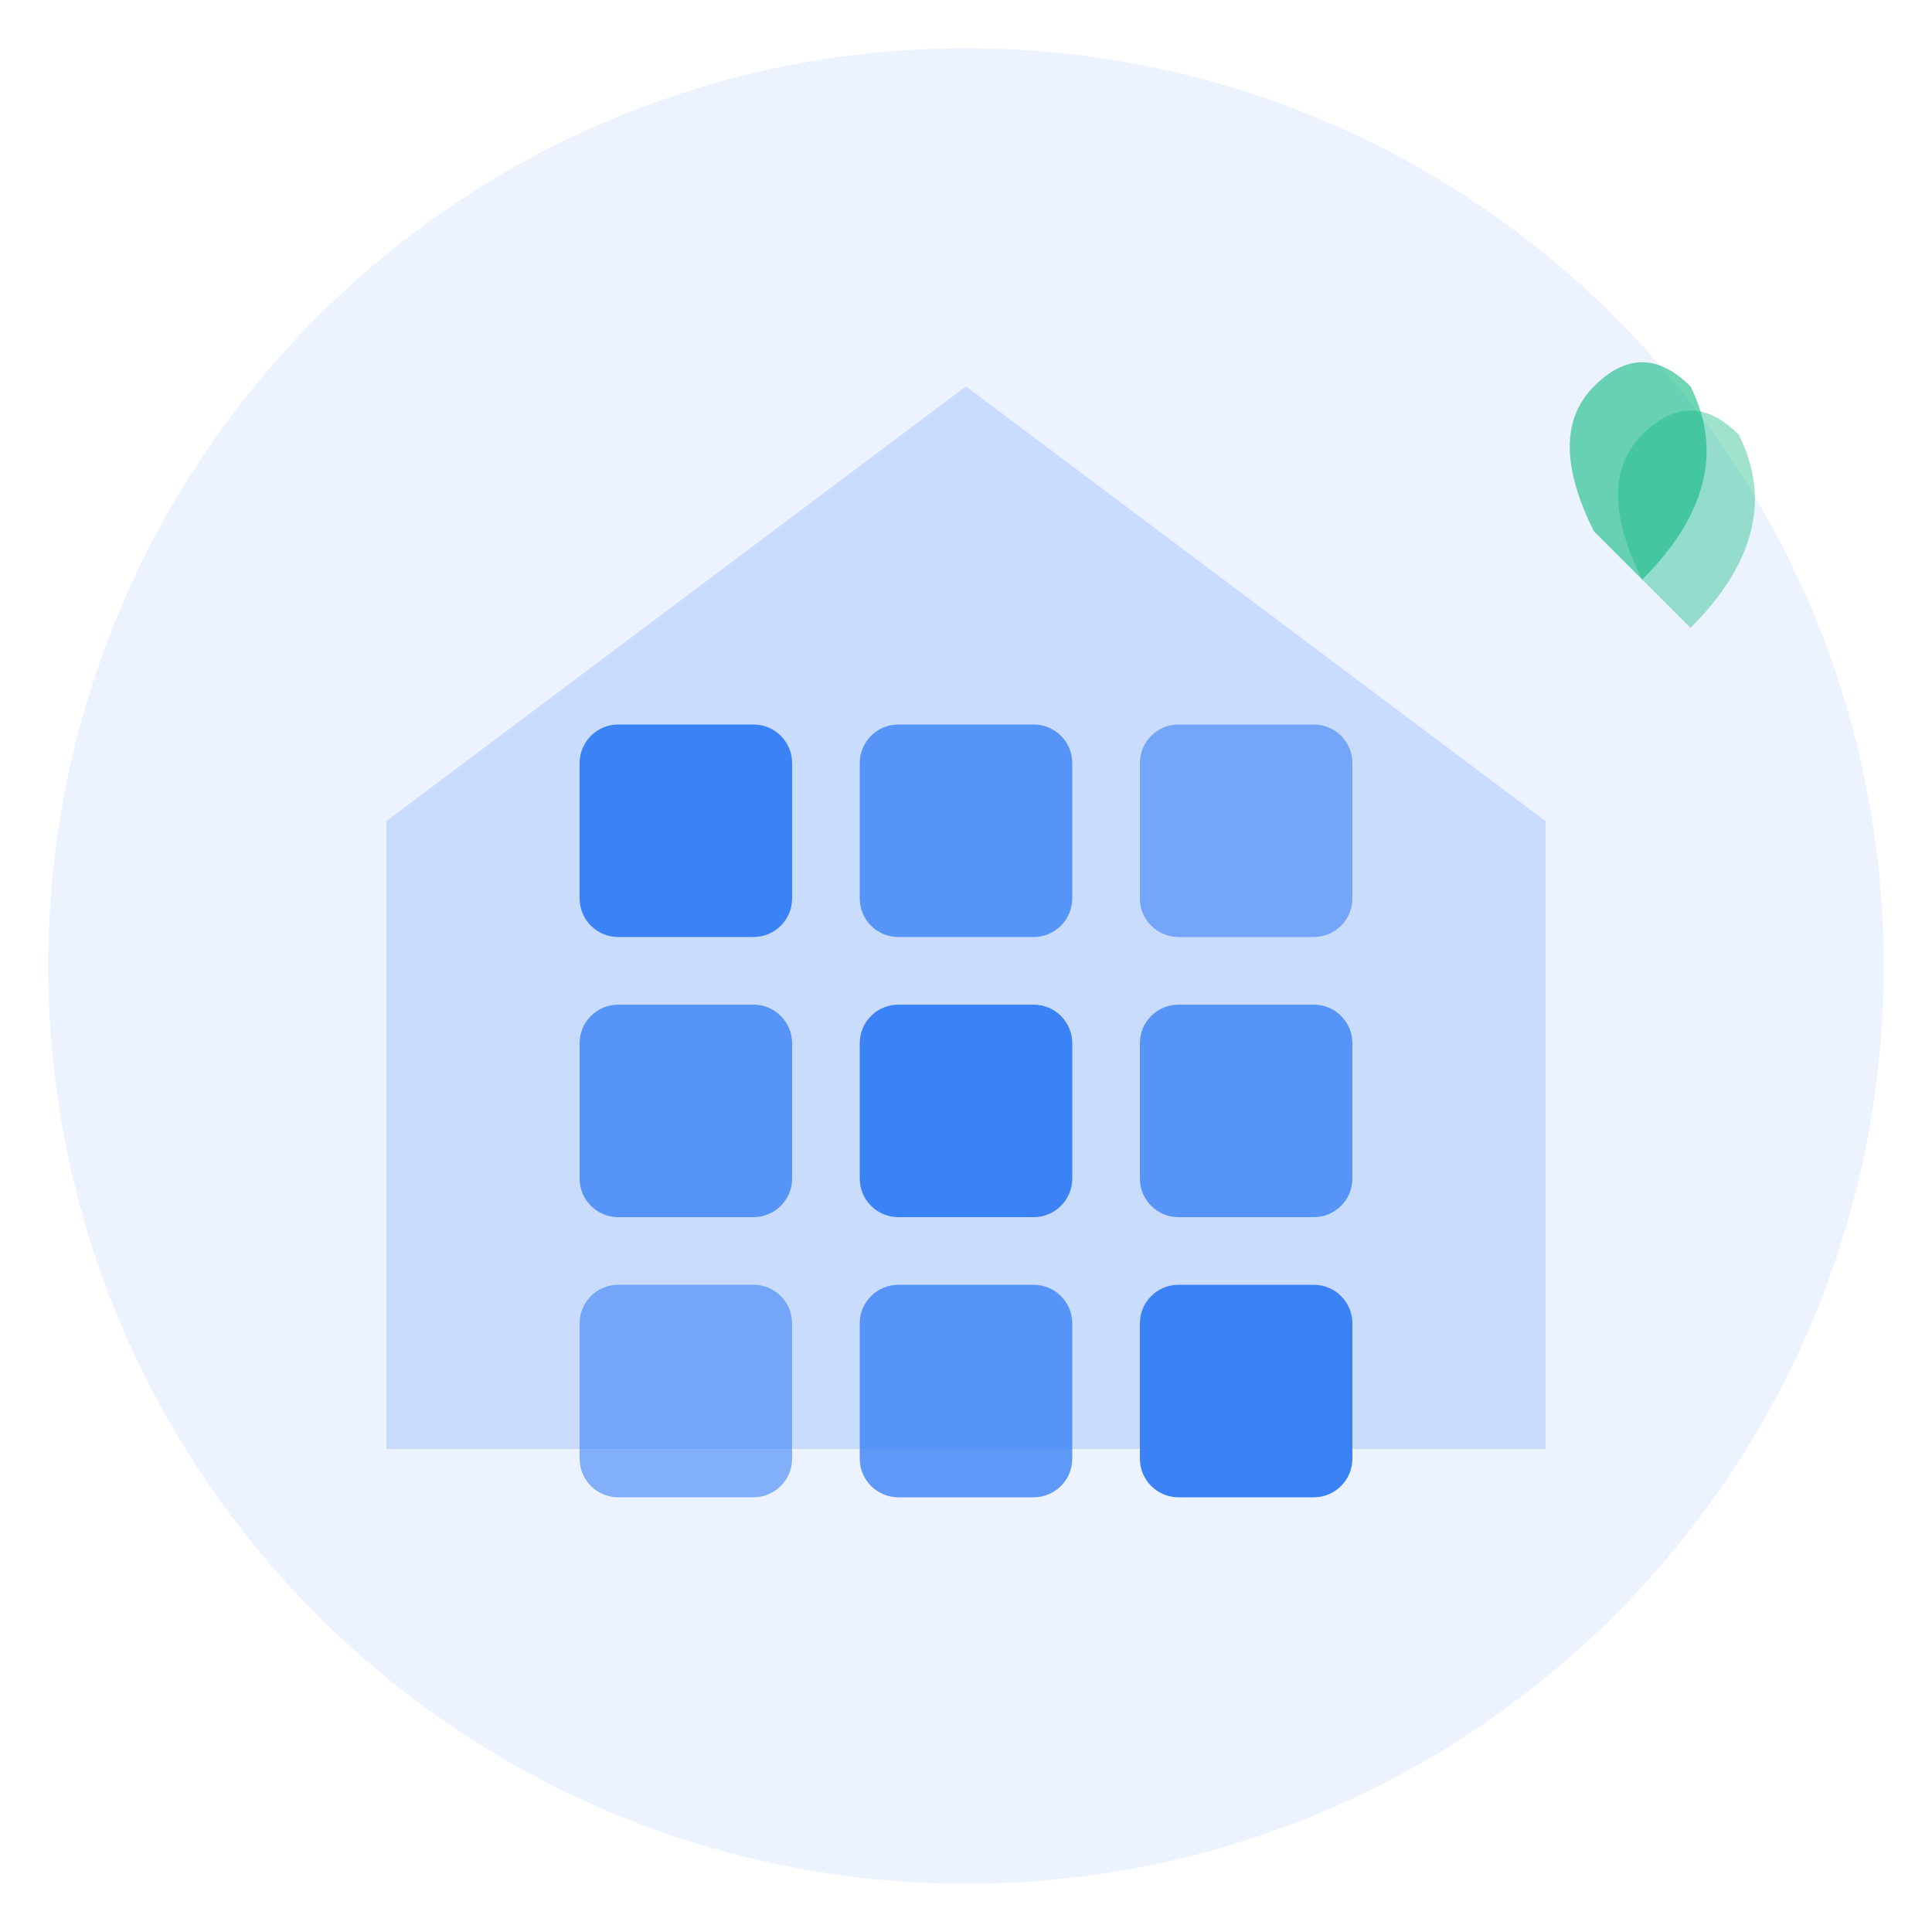
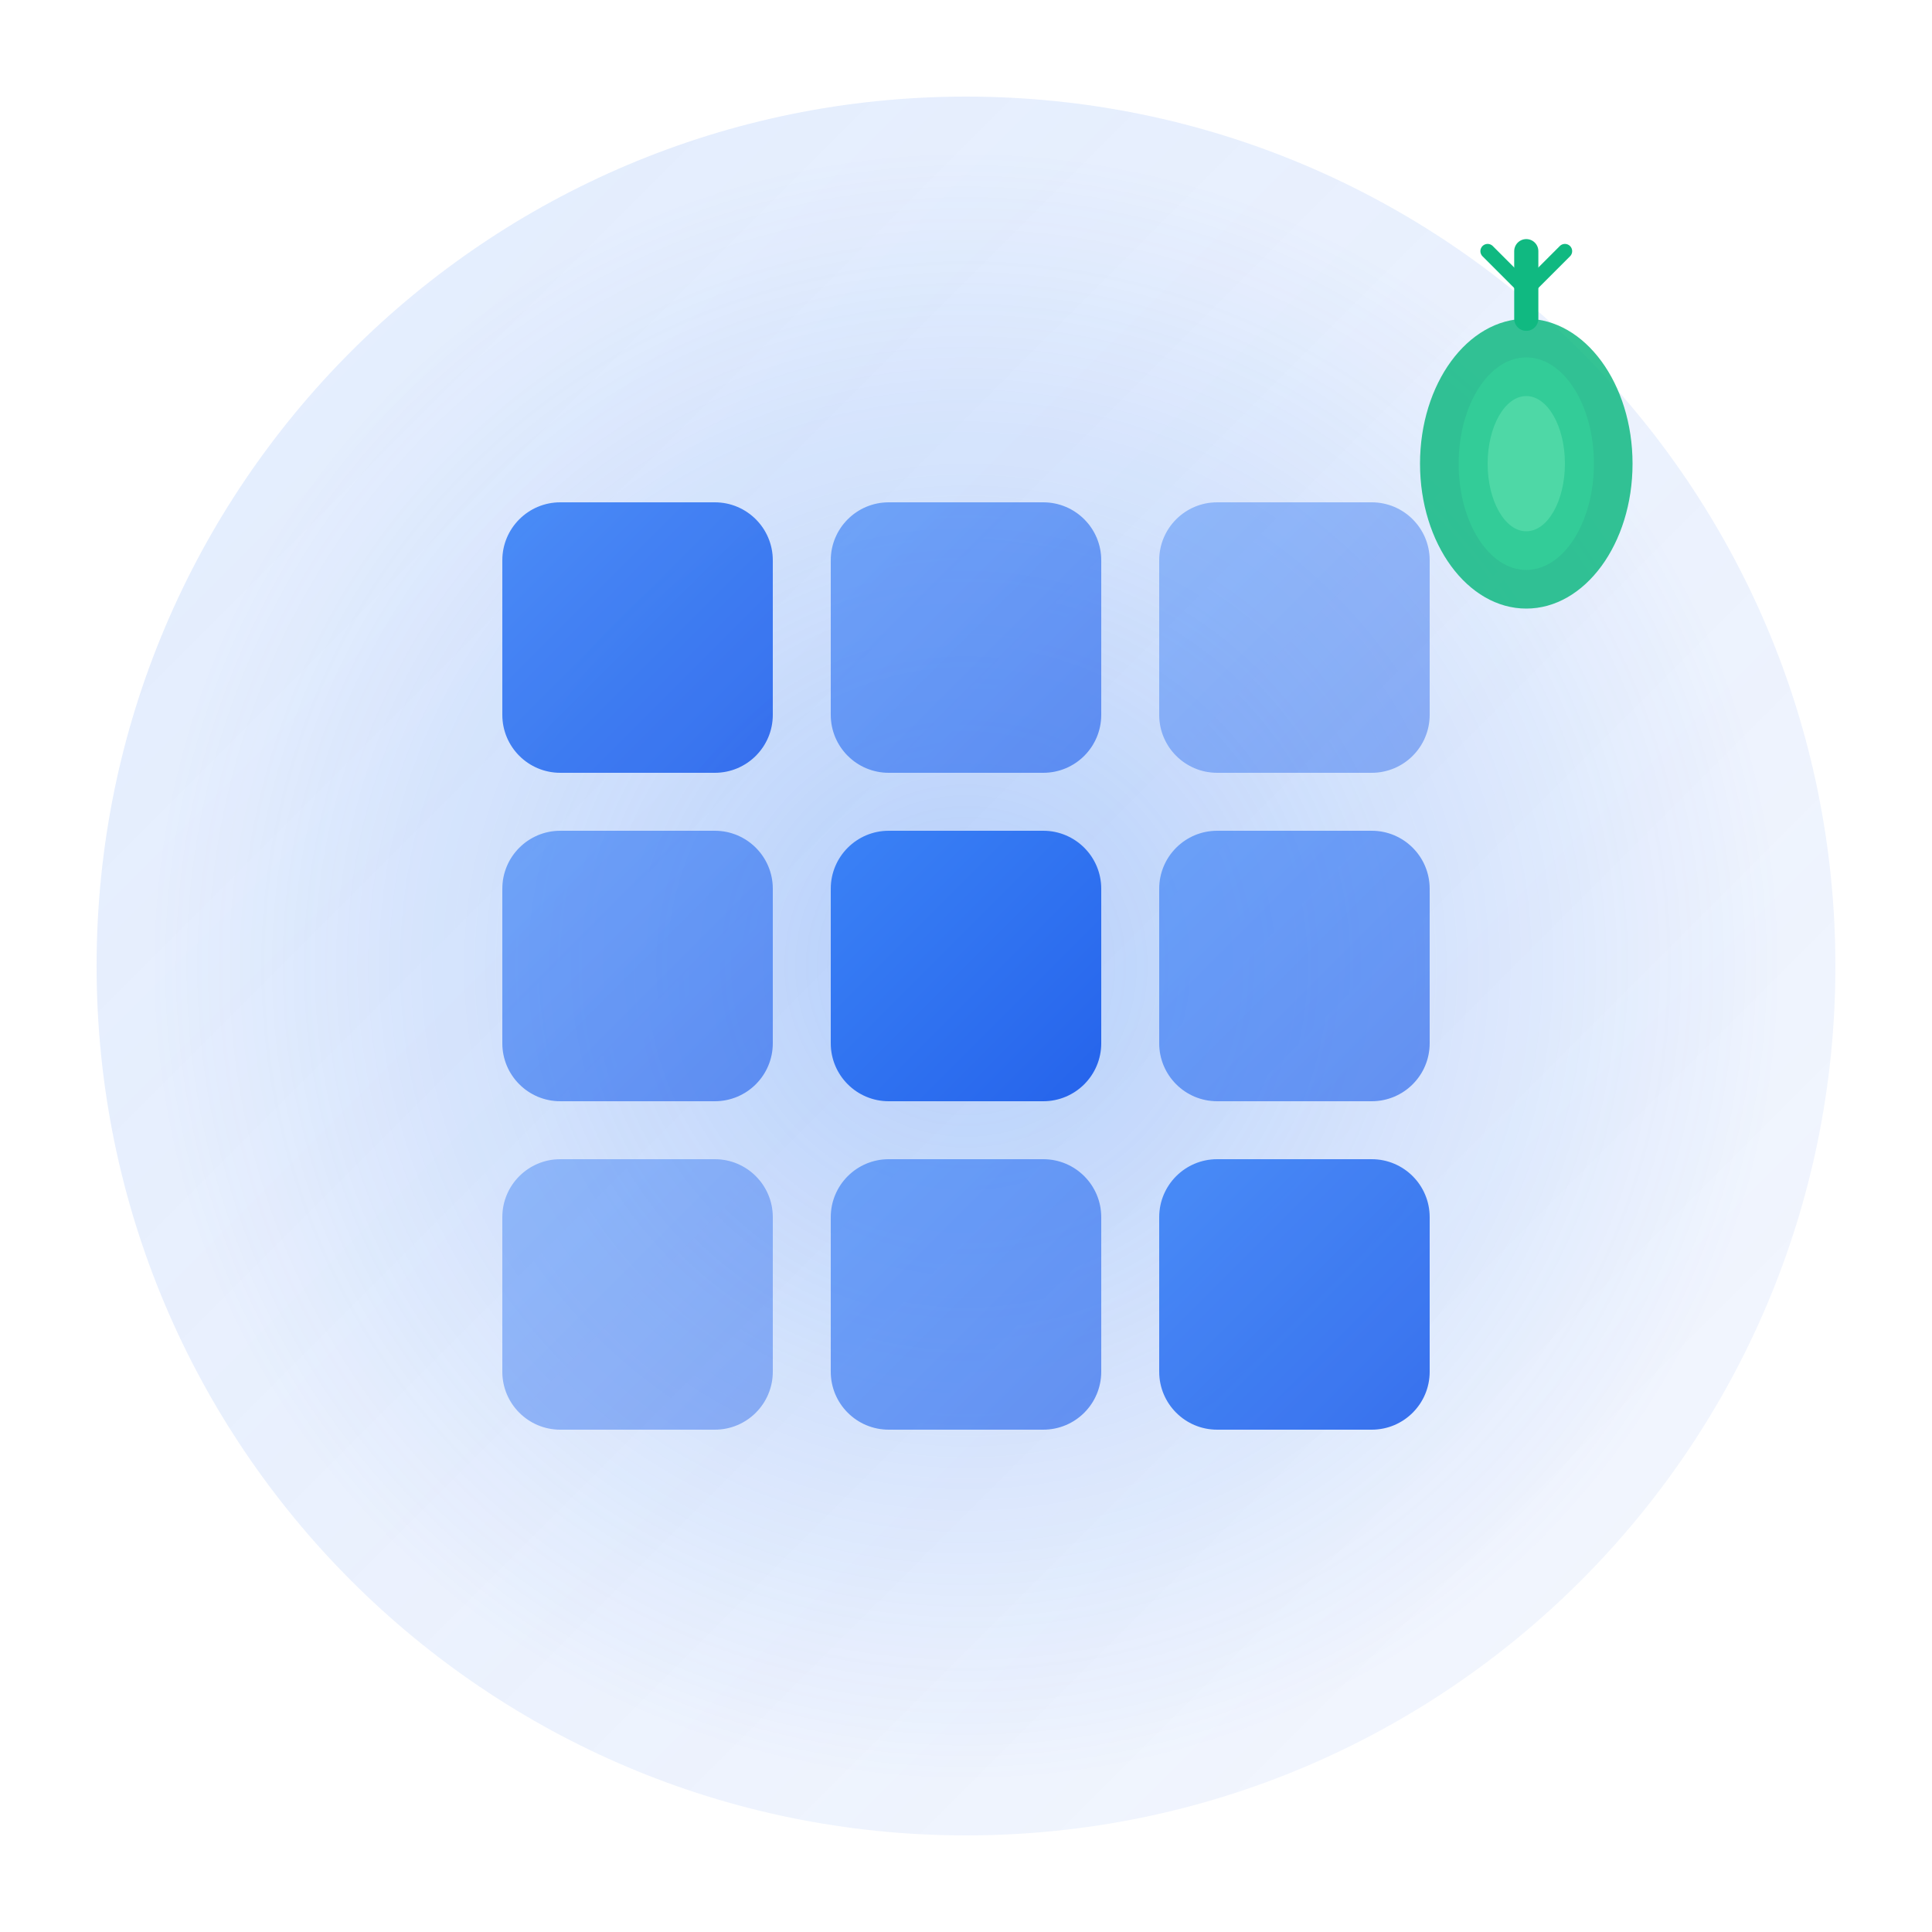
<svg xmlns="http://www.w3.org/2000/svg" viewBox="0 0 200 200" fill="none">
-   <circle cx="100" cy="100" r="95" fill="#3b82f6" opacity="0.1" />
-   <path d="M100 40 L160 85 L160 150 L40 150 L40 85 Z" fill="#3b82f6" opacity="0.2" />
-   <g transform="translate(60, 75)">
-     <rect x="0" y="0" width="22" height="22" rx="4" fill="#3b82f6" />
-     <rect x="29" y="0" width="22" height="22" rx="4" fill="#3b82f6" opacity="0.8" />
-     <rect x="58" y="0" width="22" height="22" rx="4" fill="#3b82f6" opacity="0.6" />
-     <rect x="0" y="29" width="22" height="22" rx="4" fill="#3b82f6" opacity="0.8" />
-     <rect x="29" y="29" width="22" height="22" rx="4" fill="#3b82f6" />
-     <rect x="58" y="29" width="22" height="22" rx="4" fill="#3b82f6" opacity="0.8" />
-     <rect x="0" y="58" width="22" height="22" rx="4" fill="#3b82f6" opacity="0.6" />
-     <rect x="29" y="58" width="22" height="22" rx="4" fill="#3b82f6" opacity="0.8" />
-     <rect x="58" y="58" width="22" height="22" rx="4" fill="#3b82f6" />
+   <defs>
+     <linearGradient id="bgGradient" x1="0%" y1="0%" x2="100%" y2="100%">
+       <stop offset="0%" style="stop-color:#3b82f6;stop-opacity:0.15" />
+       <stop offset="100%" style="stop-color:#2563eb;stop-opacity:0.05" />
+     </linearGradient>
+     <linearGradient id="iconGradient" x1="0%" y1="0%" x2="100%" y2="100%">
+       <stop offset="0%" style="stop-color:#3b82f6;stop-opacity:1" />
+       <stop offset="100%" style="stop-color:#2563eb;stop-opacity:1" />
+     </linearGradient>
+     <radialGradient id="glowGradient">
+       <stop offset="0%" style="stop-color:#3b82f6;stop-opacity:0.3" />
+       <stop offset="100%" style="stop-color:#3b82f6;stop-opacity:0" />
+     </radialGradient>
+   </defs>
+   <circle cx="100" cy="100" r="85" fill="url(#glowGradient)" />
+   <circle cx="100" cy="100" r="90" fill="url(#bgGradient)" />
+   <g transform="translate(52, 52)">
+     <rect x="0" y="0" width="28" height="28" rx="6" fill="url(#iconGradient)" opacity="0.9">
+       <animate attributeName="opacity" values="0.9;1;0.9" dur="3s" repeatCount="indefinite" />
+     </rect>
+     <rect x="34" y="0" width="28" height="28" rx="6" fill="url(#iconGradient)" opacity="0.65" />
+     <rect x="68" y="0" width="28" height="28" rx="6" fill="url(#iconGradient)" opacity="0.45" />
+     <rect x="0" y="34" width="28" height="28" rx="6" fill="url(#iconGradient)" opacity="0.65" />
+     <rect x="34" y="34" width="28" height="28" rx="6" fill="url(#iconGradient)" opacity="1">
+       <animate attributeName="opacity" values="1;0.8;1" dur="2s" repeatCount="indefinite" />
+     </rect>
+     <rect x="68" y="34" width="28" height="28" rx="6" fill="url(#iconGradient)" opacity="0.65" />
+     <rect x="0" y="68" width="28" height="28" rx="6" fill="url(#iconGradient)" opacity="0.45" />
+     <rect x="34" y="68" width="28" height="28" rx="6" fill="url(#iconGradient)" opacity="0.65" />
+     <rect x="68" y="68" width="28" height="28" rx="6" fill="url(#iconGradient)" opacity="0.9">
+       <animate attributeName="opacity" values="0.9;1;0.9" dur="2.5s" repeatCount="indefinite" />
+     </rect>
  </g>
-   <path d="M170 60 Q180 50 175 40 Q170 35 165 40 Q160 45 165 55 Z" fill="#10b981" opacity="0.6" />
-   <path d="M175 65 Q185 55 180 45 Q175 40 170 45 Q165 50 170 60 Z" fill="#10b981" opacity="0.4" />
+   <g transform="translate(158, 48)">
+     <ellipse cx="0" cy="0" rx="11" ry="15" fill="#10b981" opacity="0.85" />
+     <ellipse cx="0" cy="0" rx="7" ry="11" fill="#34d399" opacity="0.65" />
+     <ellipse cx="0" cy="0" rx="4" ry="7" fill="#6ee7b7" opacity="0.45" />
+     <line x1="0" y1="-15" x2="0" y2="-22" stroke="#10b981" stroke-width="2.5" stroke-linecap="round" />
+     <line x1="0" y1="-18" x2="-4" y2="-22" stroke="#10b981" stroke-width="1.5" stroke-linecap="round" />
+     <line x1="0" y1="-18" x2="4" y2="-22" stroke="#10b981" stroke-width="1.5" stroke-linecap="round" />
+   </g>
</svg>
